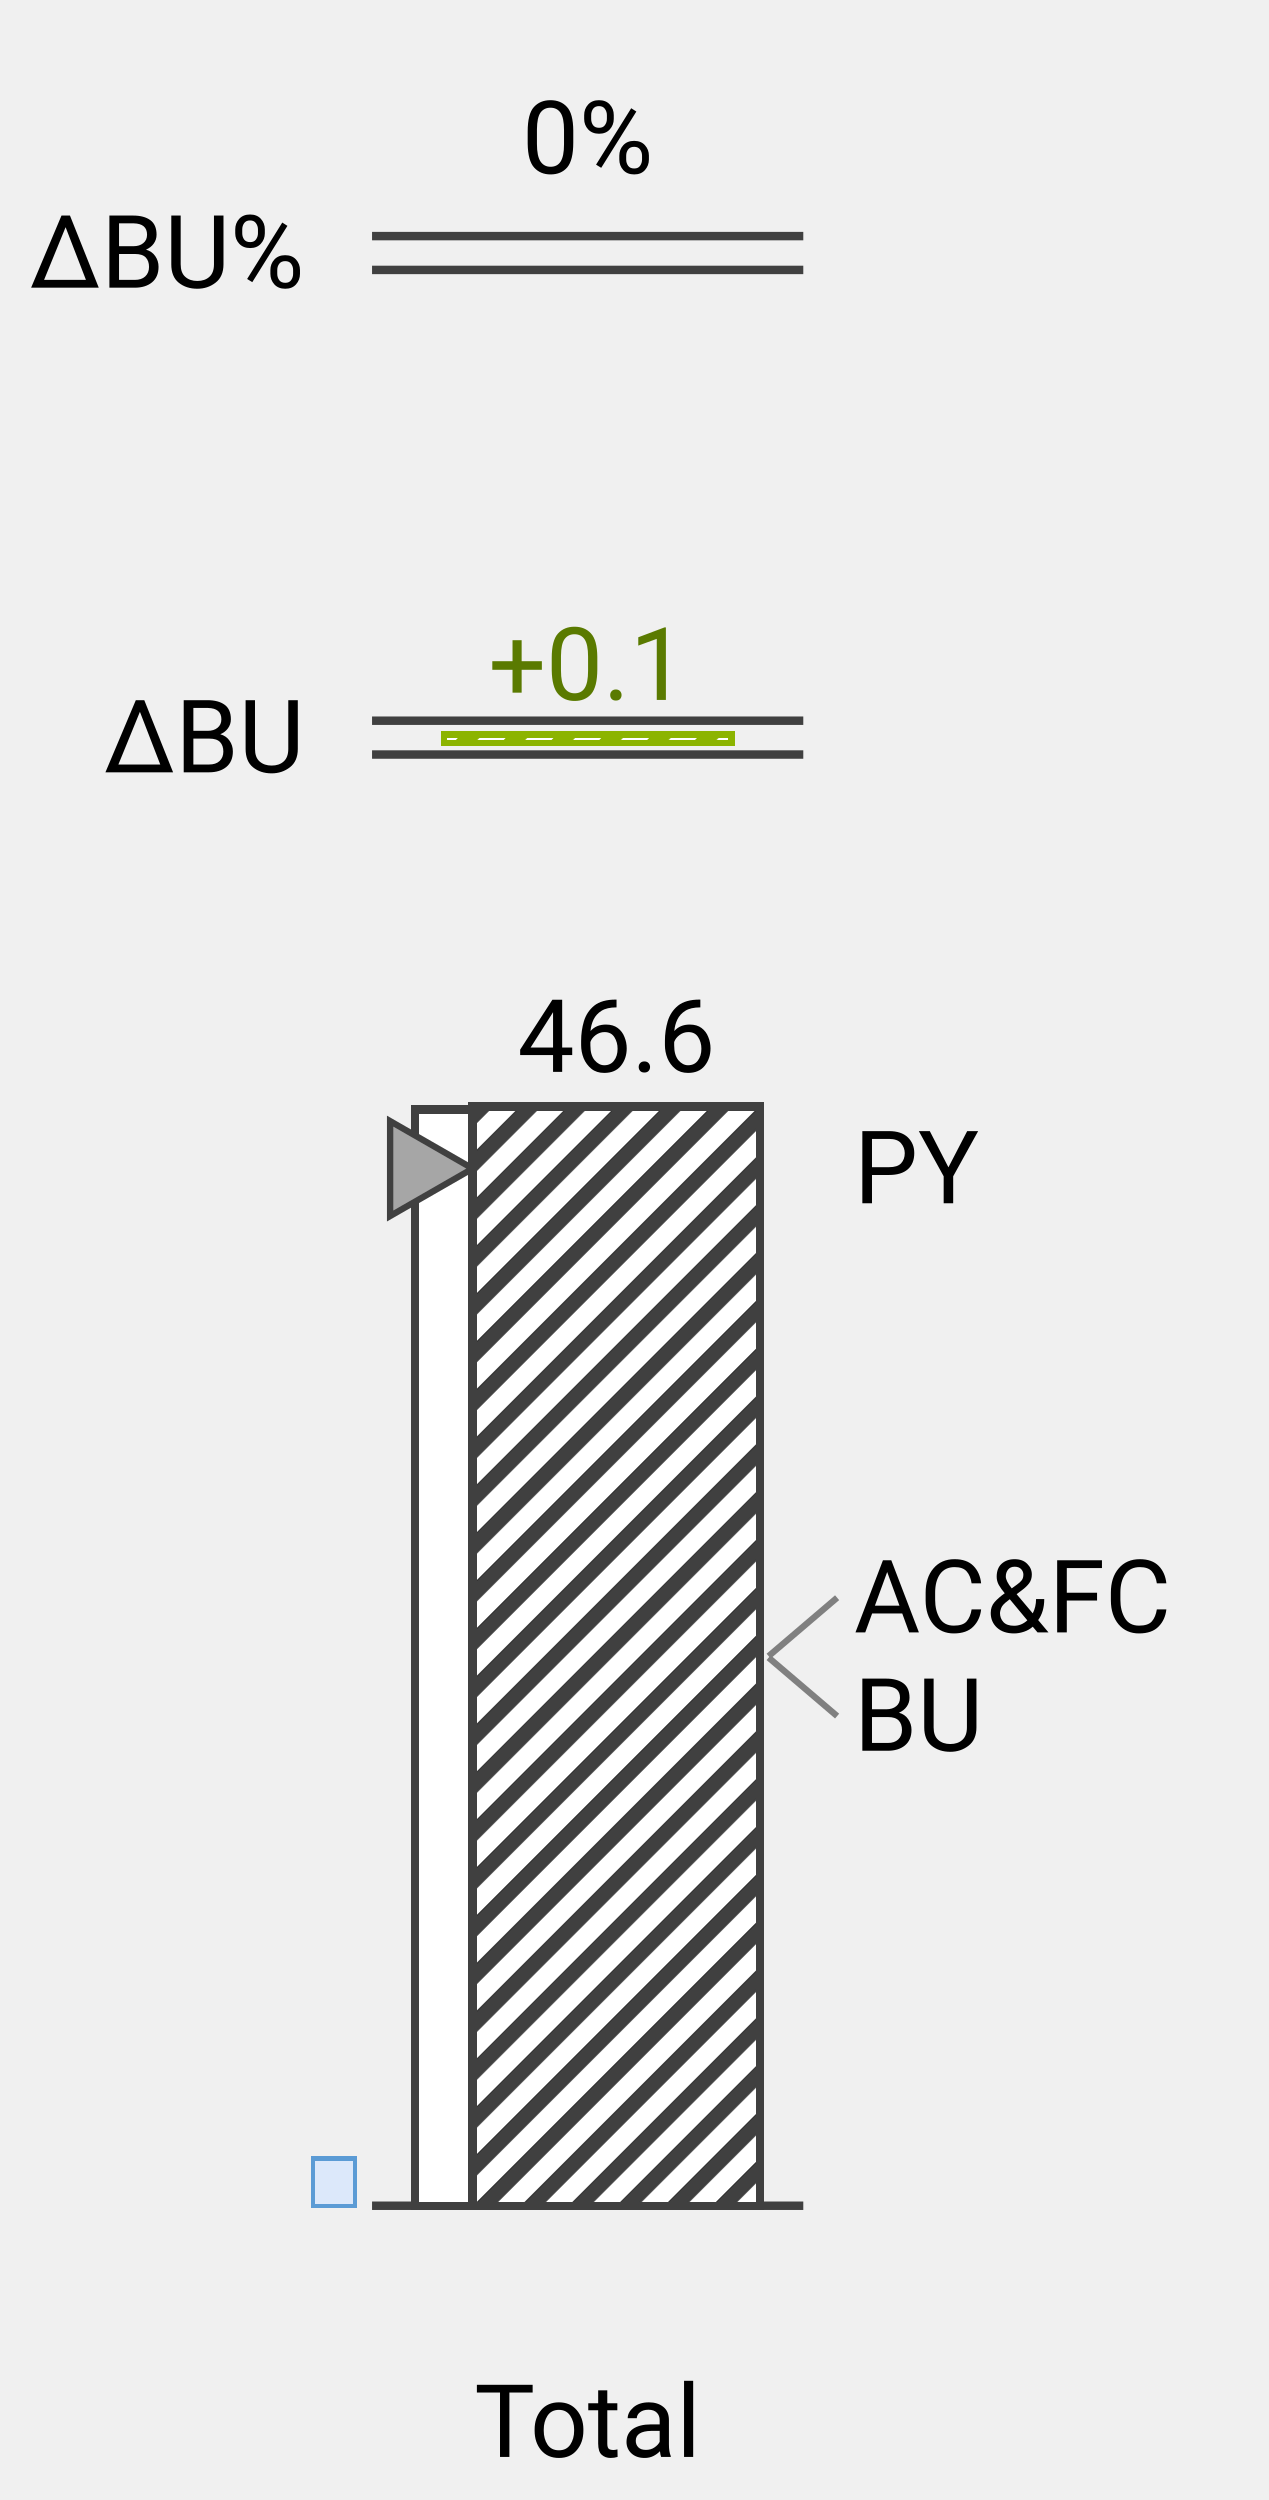
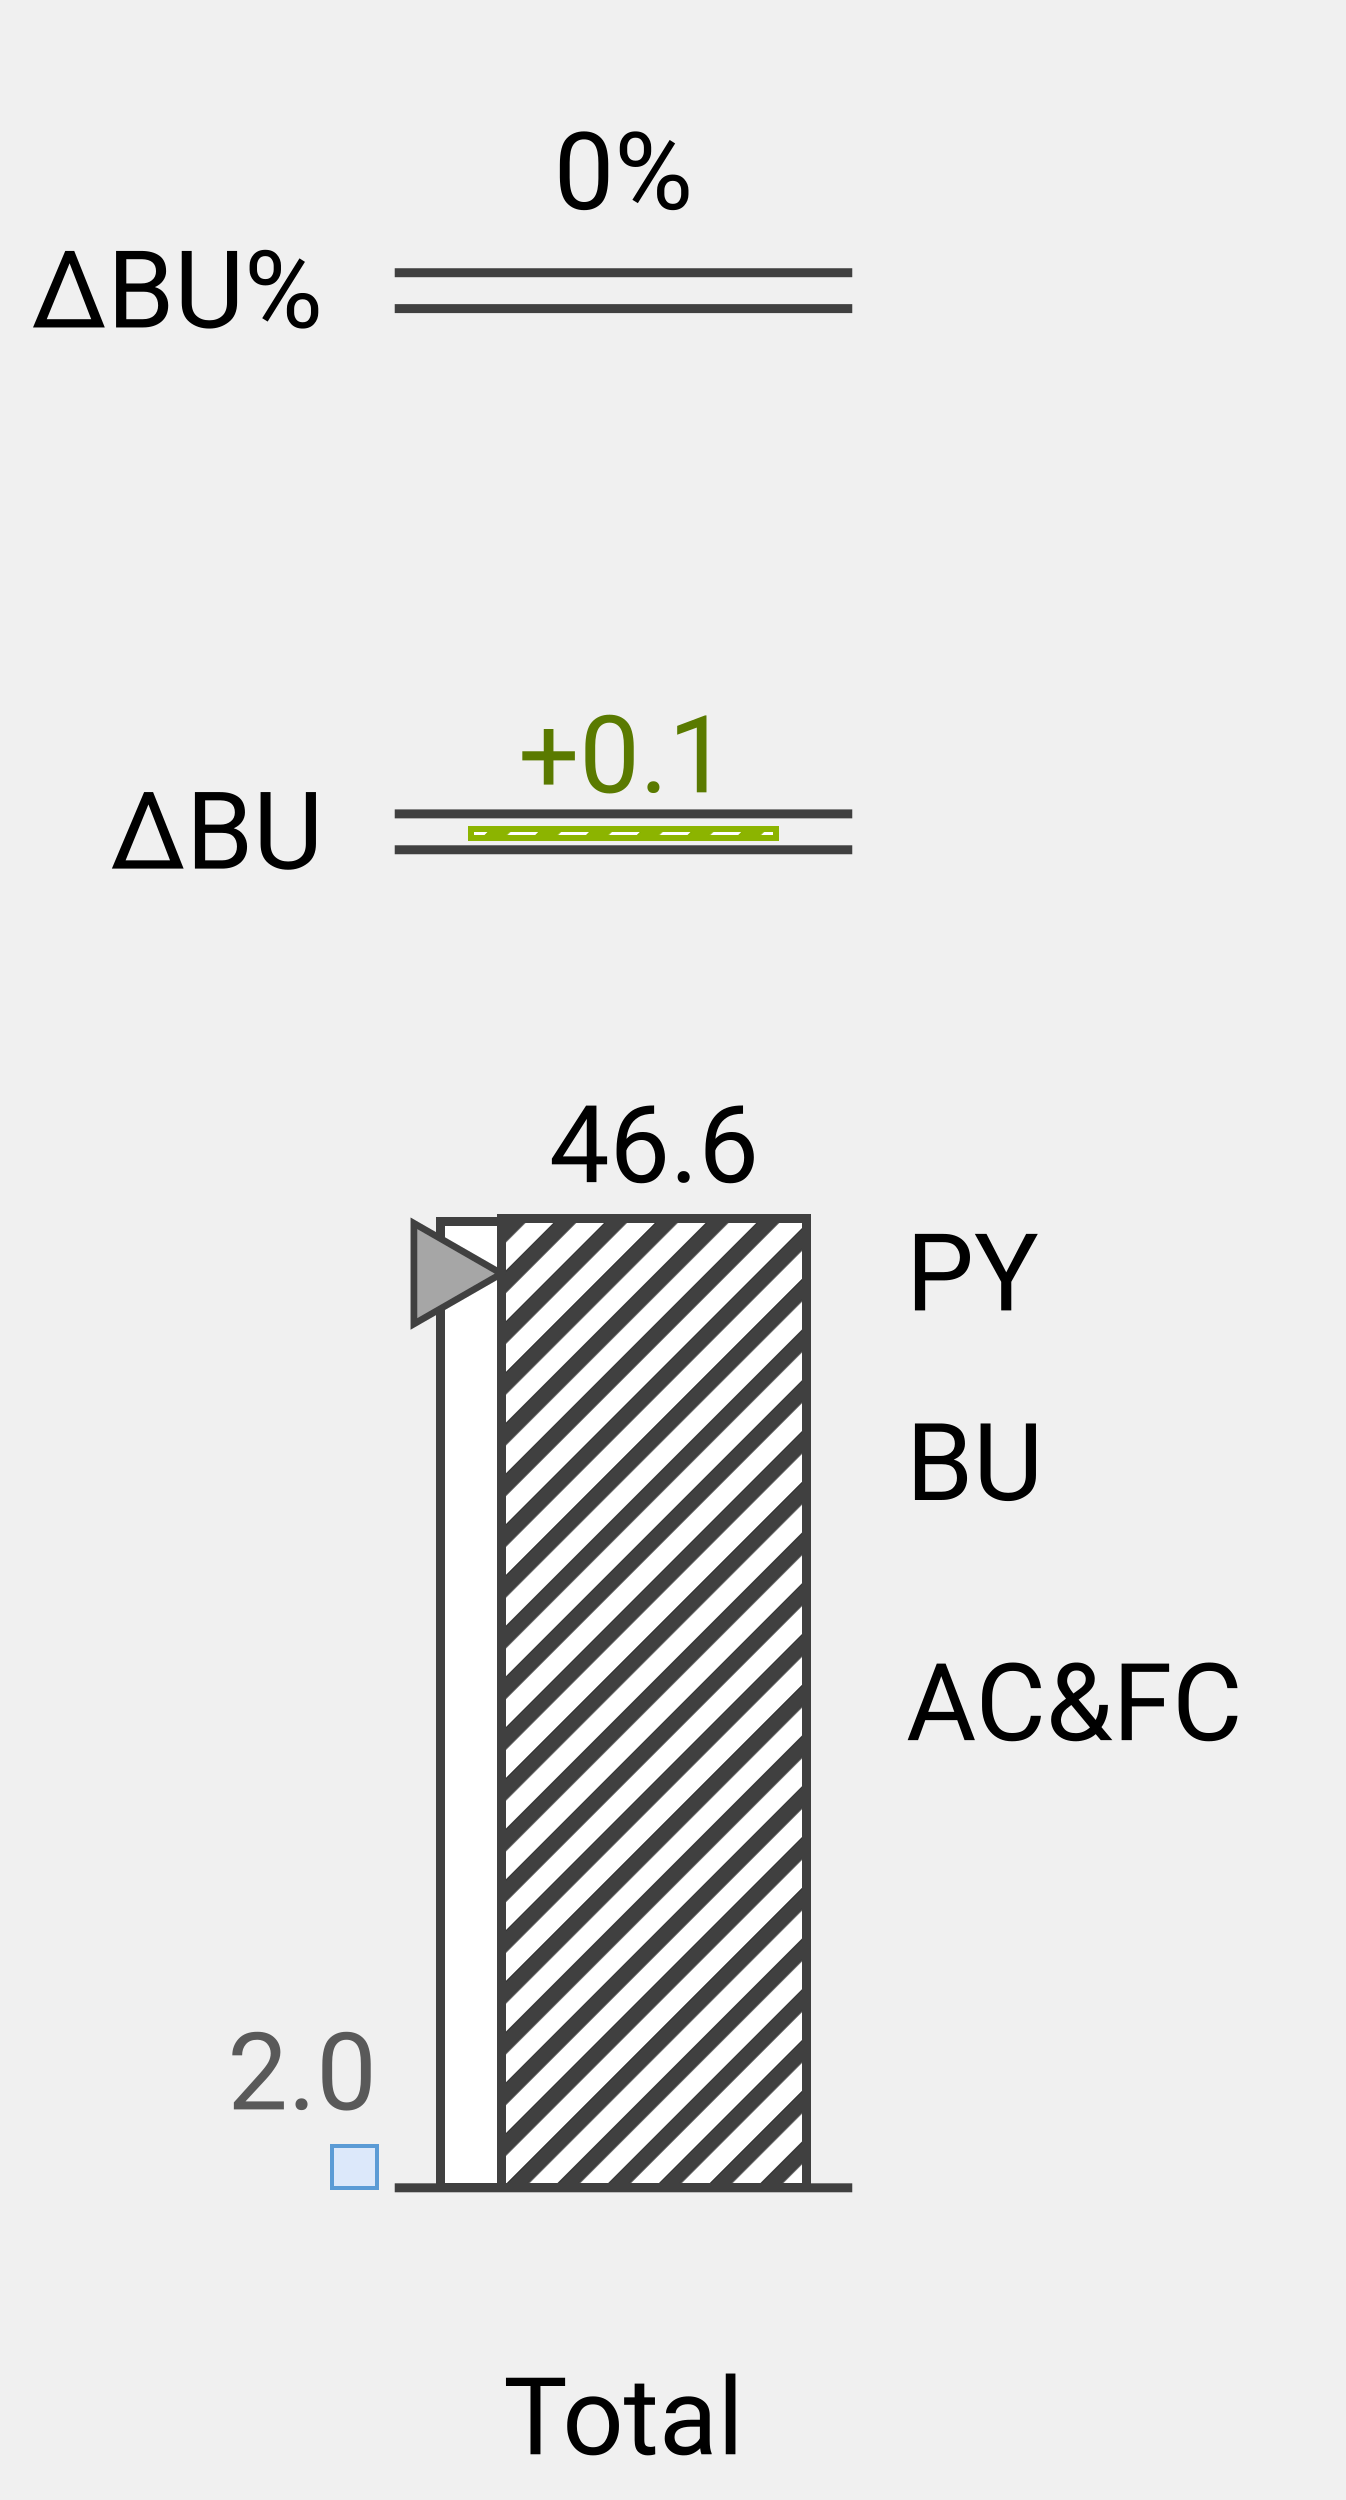
- <svg xmlns="http://www.w3.org/2000/svg" role="img" aria-labelledby="R0-t" width="150" height="295.659" viewBox="0 0 150 295.659" style="display:block;background:#FFFFFF;font-family:system-ui, Segoe UI, Roboto, Helvetica Neue, Arial, sans-serif;font-variant-numeric:tabular-nums">
+ <svg xmlns="http://www.w3.org/2000/svg" role="img" aria-labelledby="R0-t" width="150" height="278.67" viewBox="0 0 150 278.67" style="display:block;background:#FFFFFF;font-family:system-ui, Segoe UI, Roboto, Helvetica Neue, Arial, sans-serif;font-variant-numeric:tabular-nums">
  <defs>
    <pattern id="R0-hatch-0" patternUnits="userSpaceOnUse" width="4" height="4" patternTransform="rotate(45)">
      <rect width="4" height="4" fill="#FFFFFF" />
      <rect width="1.8" height="4" fill="#404040" />
    </pattern>
    <pattern id="R0-hatch-1" patternUnits="userSpaceOnUse" width="4" height="4" patternTransform="rotate(45)">
      <rect width="4" height="4" fill="#FFFFFF" />
      <rect width="1.8" height="4" fill="#8CB400" />
    </pattern>
  </defs>
-   <line data-role="axis" x1="44" y1="260.859" x2="95" y2="260.859" stroke="#404040" stroke-width="1" />
-   <line data-role="axis-BU" x1="44" y1="27.922" x2="95" y2="27.922" stroke="#404040" stroke-width="1" />
-   <line data-role="axis-BU" x1="44" y1="31.922" x2="95" y2="31.922" stroke="#404040" stroke-width="1" />
-   <line data-role="axis-BU" x1="44" y1="85.233" x2="95" y2="85.233" stroke="#404040" stroke-width="1" />
-   <line data-role="axis-BU" x1="44" y1="89.233" x2="95" y2="89.233" stroke="#404040" stroke-width="1" />
-   <rect data-role="scale-band" x="37" y="255.278" width="5" height="5.582" fill="#DCE8FA" stroke="#5B9BD5" stroke-width="0.5" shape-rendering="crispEdges" />
-   <line data-role="legend-leader" x1="90.901" y1="195.859" x2="99" y2="188.95" stroke="#808080" stroke-width="0.75" />
-   <line data-role="legend-leader" x1="90.901" y1="196.041" x2="99" y2="202.95" stroke="#808080" stroke-width="0.75" />
-   <text data-role="tier-name" x="36" y="29.922" text-anchor="end" dominant-baseline="central" font-size="12" fill="#000000">ΔBU%</text>
-   <text data-role="tier-name" x="36" y="87.233" text-anchor="end" dominant-baseline="central" font-size="12" fill="#000000">ΔBU</text>
-   <rect data-role="col-BU" data-category="Total" x="49.099" y="131.222" width="34.002" height="129.637" fill="#FFFFFF" stroke="#404040" stroke-width="1" shape-rendering="crispEdges" />
-   <rect data-role="col-FC" data-category="Total" x="55.899" y="130.859" width="34.002" height="130" fill="url(#R0-hatch-0)" stroke="#404040" stroke-width="1" shape-rendering="crispEdges" />
-   <path data-role="triangle-PY" data-category="Total" d="M55.899 138.2 L46.137 132.589 L46.137 143.81 Z" fill="#A6A6A6" stroke="#404040" stroke-width="0.75" />
-   <text data-role="label" data-category="Total" x="72.9" y="122.659" text-anchor="middle" dominant-baseline="central" font-size="12" fill="#000000">46.6</text>
-   <rect data-role="variance" data-impact="good" data-category="Total" x="52.499" y="86.871" width="34.002" height="1" fill="url(#R0-hatch-1)" stroke="#8CB400" stroke-width="0.75" shape-rendering="crispEdges" />
-   <text data-role="variance-label" data-impact="good" data-category="Total" x="69.5" y="78.671" text-anchor="middle" dominant-baseline="central" font-size="12" fill="#5A7A00">+0.1</text>
-   <text data-role="variance-label" data-impact="none" data-category="Total" x="69.5" y="16.401" text-anchor="middle" dominant-baseline="central" font-size="12" fill="#000000">0%</text>
-   <text data-role="category" data-category="Total" x="69.5" y="286.459" text-anchor="middle" dominant-baseline="central" font-size="12" fill="#000000">Total</text>
-   <text data-role="legend" x="101" y="188.95" text-anchor="start" dominant-baseline="central" font-size="12" fill="#000000">AC&amp;FC</text>
-   <text data-role="legend" x="101" y="202.95" text-anchor="start" dominant-baseline="central" font-size="12" fill="#000000">BU</text>
-   <text data-role="legend" x="101" y="138.2" text-anchor="start" dominant-baseline="central" font-size="12" fill="#000000">PY</text>
+   <line data-role="axis" x1="44" y1="243.87" x2="95" y2="243.87" stroke="#404040" stroke-width="1" />
+   <line data-role="axis-BU" x1="44" y1="30.4" x2="95" y2="30.4" stroke="#404040" stroke-width="1" />
+   <line data-role="axis-BU" x1="44" y1="34.4" x2="95" y2="34.4" stroke="#404040" stroke-width="1" />
+   <line data-role="axis-BU" x1="44" y1="90.722" x2="95" y2="90.722" stroke="#404040" stroke-width="1" />
+   <line data-role="axis-BU" x1="44" y1="94.722" x2="95" y2="94.722" stroke="#404040" stroke-width="1" />
+   <rect data-role="scale-band" x="37" y="239.232" width="5" height="4.637" fill="#DCE8FA" stroke="#5B9BD5" stroke-width="0.5" shape-rendering="crispEdges" />
+   <text data-role="tier-name" x="36" y="32.4" text-anchor="end" dominant-baseline="central" font-size="12" fill="#000000">ΔBU%</text>
+   <text data-role="tier-name" x="36" y="92.722" text-anchor="end" dominant-baseline="central" font-size="12" fill="#000000">ΔBU</text>
+   <rect data-role="col-BU" data-category="Total" x="49.099" y="136.171" width="34.002" height="107.699" fill="#FFFFFF" stroke="#404040" stroke-width="1" shape-rendering="crispEdges" />
+   <rect data-role="col-FC" data-category="Total" x="55.899" y="135.87" width="34.002" height="108" fill="url(#R0-hatch-0)" stroke="#404040" stroke-width="1" shape-rendering="crispEdges" />
+   <path data-role="triangle-PY" data-category="Total" d="M55.899 141.967 L46.137 136.357 L46.137 147.578 Z" fill="#A6A6A6" stroke="#404040" stroke-width="0.75" />
+   <rect data-role="variance" data-impact="good" data-category="Total" x="52.499" y="92.42" width="34.002" height="1" fill="url(#R0-hatch-1)" stroke="#8CB400" stroke-width="0.75" shape-rendering="crispEdges" />
+   <text data-role="label" data-category="Total" x="72.9" y="127.67" text-anchor="middle" dominant-baseline="central" font-size="12" fill="#000000">46.6</text>
+   <text data-role="variance-label" data-impact="good" data-category="Total" x="69.5" y="84.22" text-anchor="middle" dominant-baseline="central" font-size="12" fill="#5A7A00">+0.1</text>
+   <text data-role="variance-label" data-impact="none" data-category="Total" x="69.5" y="19.2" text-anchor="middle" dominant-baseline="central" font-size="12" fill="#000000">0%</text>
+   <text data-role="category" data-category="Total" x="69.5" y="269.47" text-anchor="middle" dominant-baseline="central" font-size="12" fill="#000000">Total</text>
+   <text data-role="scale-band-label" x="42" y="231.032" text-anchor="end" dominant-baseline="central" font-size="12" fill="#595959">2.0</text>
+   <text data-role="legend" x="101" y="189.87" text-anchor="start" dominant-baseline="central" font-size="12" fill="#000000">AC&amp;FC</text>
+   <text data-role="legend" x="101" y="163.096" text-anchor="start" dominant-baseline="central" font-size="12" fill="#000000">BU</text>
+   <text data-role="legend" x="101" y="141.967" text-anchor="start" dominant-baseline="central" font-size="12" fill="#000000">PY</text>
</svg>
